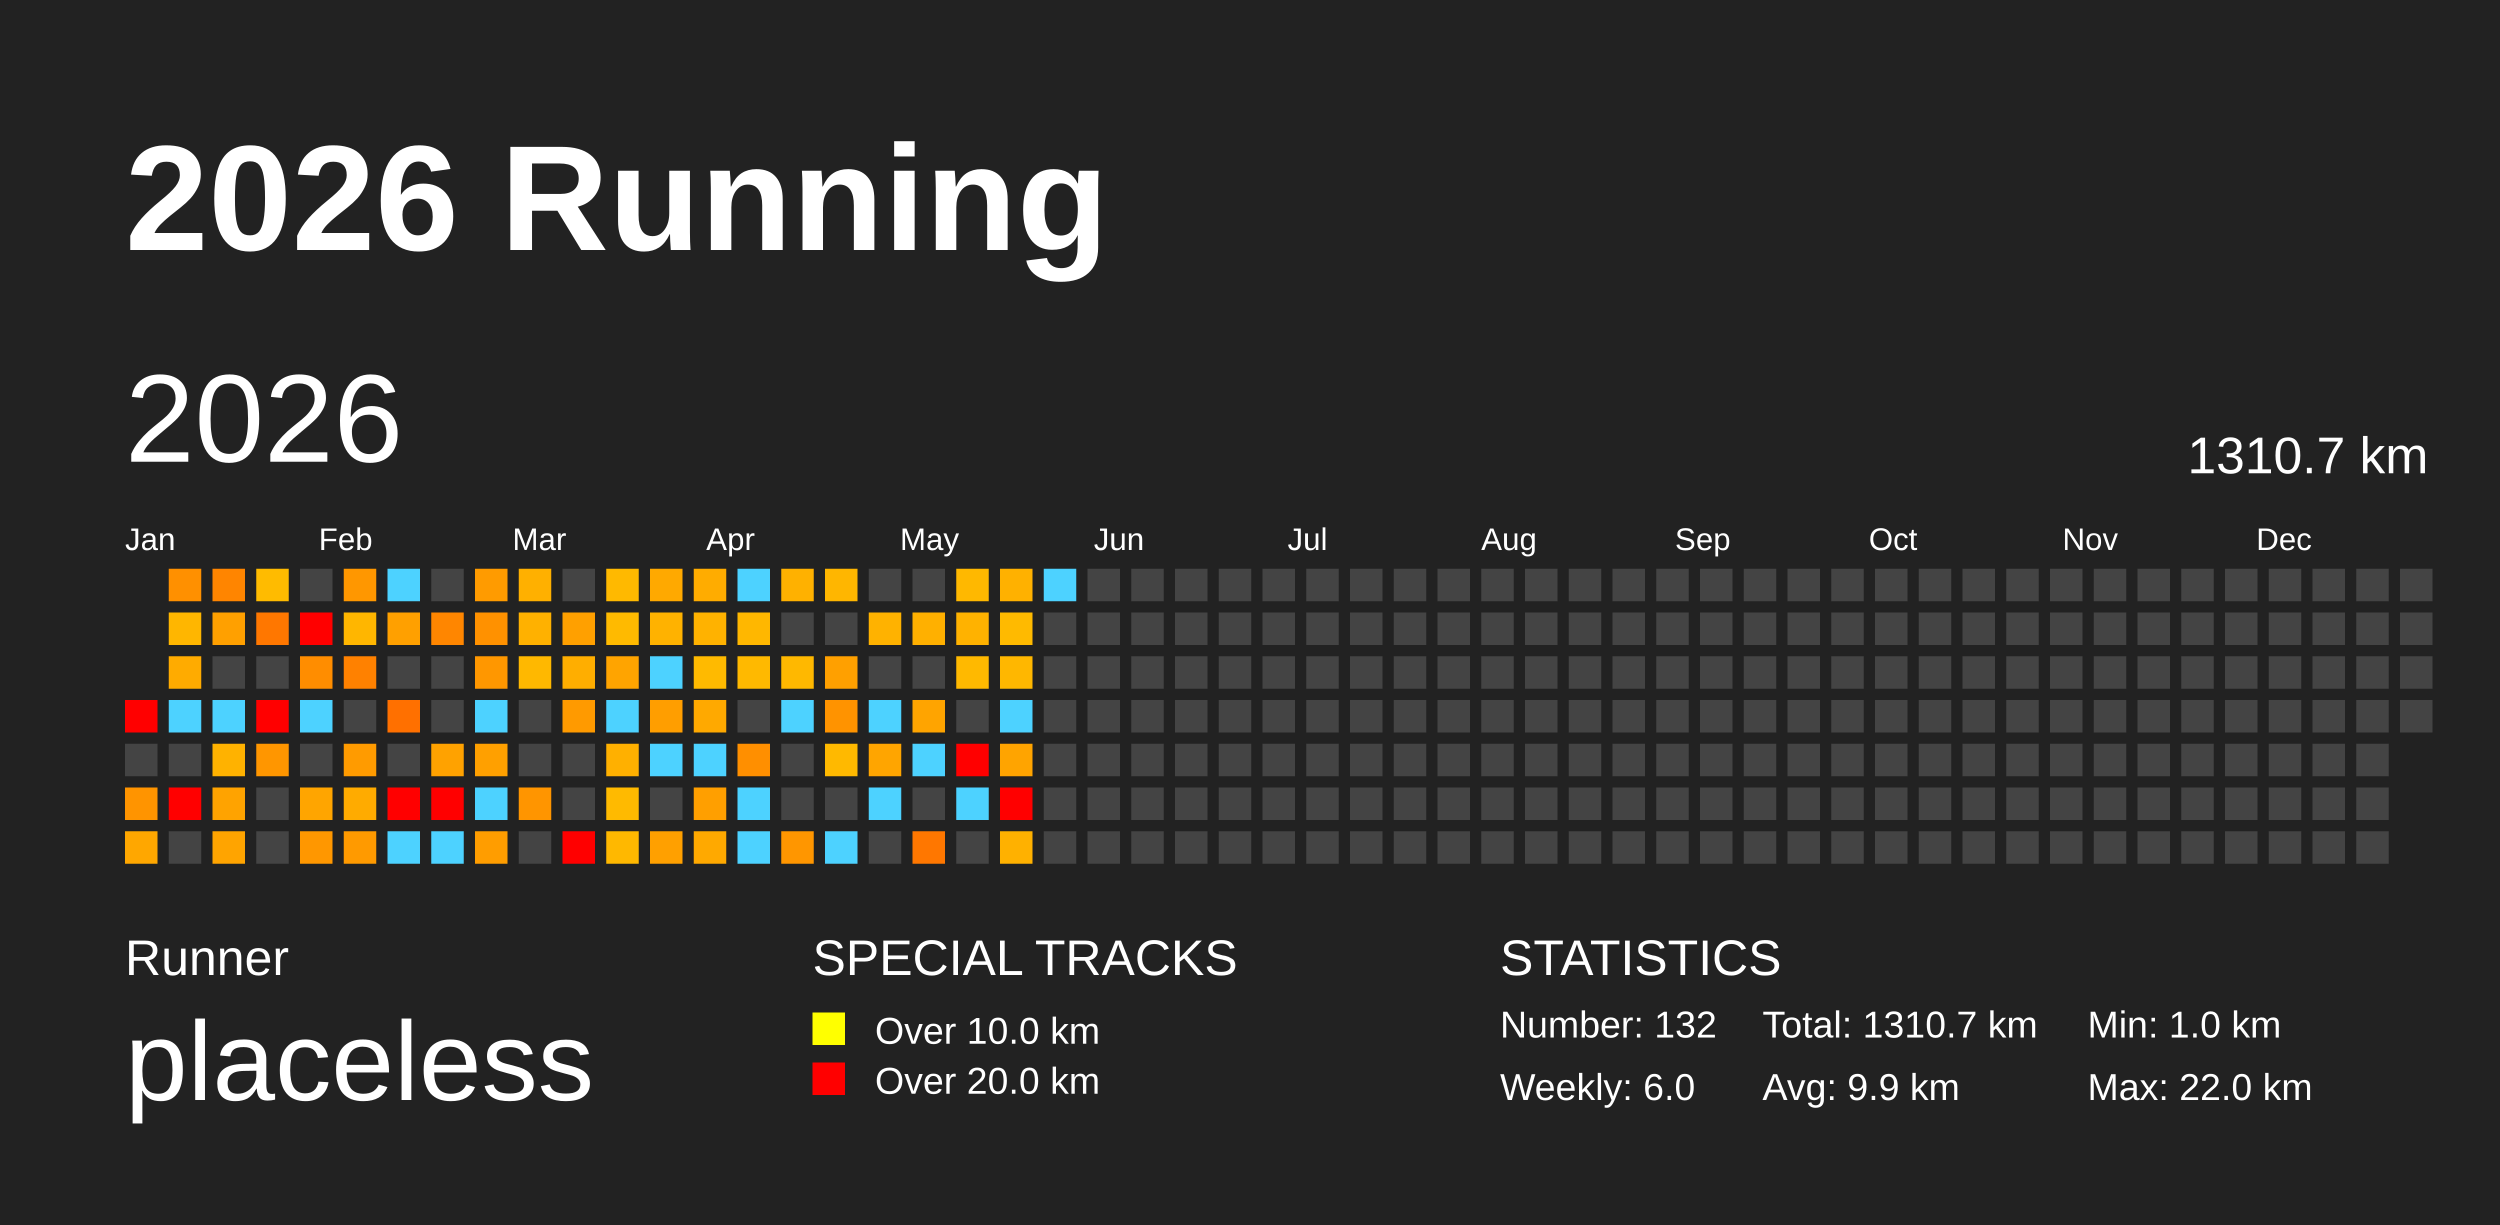
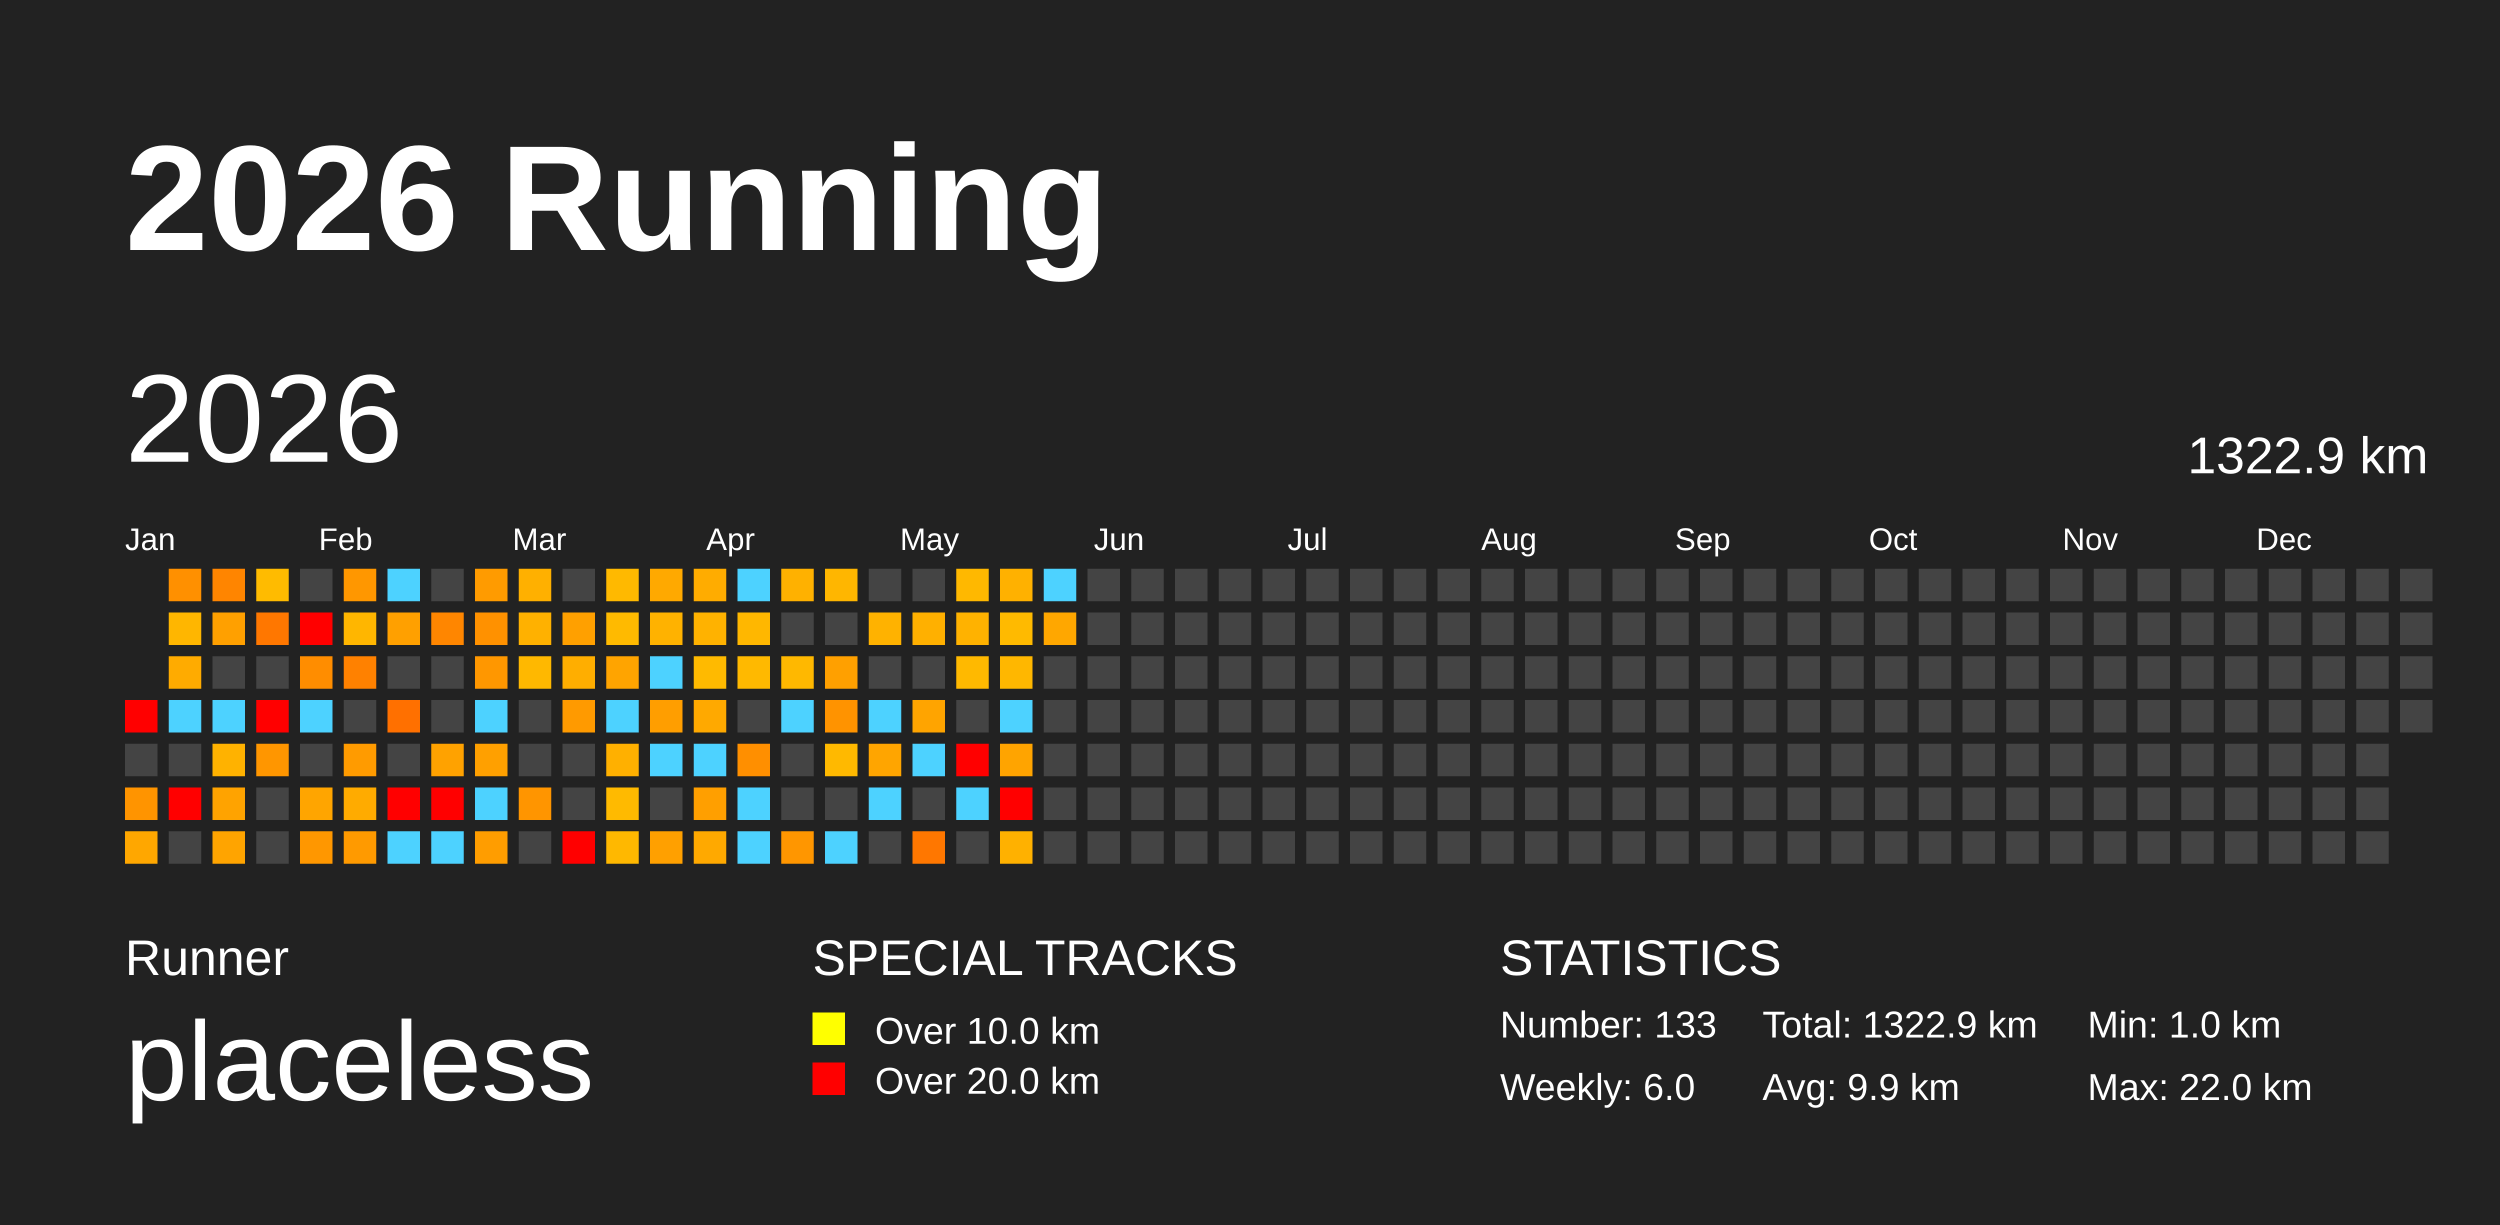
<svg xmlns="http://www.w3.org/2000/svg" baseProfile="full" height="98mm" version="1.1" viewBox="0,0,200,98" width="200mm">
  <defs />
  <rect fill="#222222" height="98" width="200" x="0" y="0" />
  <text fill="#FFFFFF" style="font-size:12px; font-family:Arial; font-weight:bold;" x="10" y="20">2026 Running</text>
  <text fill="#FFFFFF" style="font-size:4px; font-family:Arial" x="10" y="78">Runner</text>
  <text fill="#FFFFFF" style="font-size:9px; font-family:Arial" x="10" y="88">placeless</text>
  <text fill="#FFFFFF" style="font-size:4px; font-family:Arial" x="65" y="78">SPECIAL TRACKS</text>
  <rect fill="yellow" height="2.6" width="2.6" x="65" y="81" />
  <text fill="#FFFFFF" style="font-size:3px; font-family:Arial" x="70" y="83.5">Over 10.0 km</text>
  <rect fill="red" height="2.6" width="2.6" x="65" y="85" />
  <text fill="#FFFFFF" style="font-size:3px; font-family:Arial" x="70" y="87.5">Over 20.0 km</text>
  <text fill="#FFFFFF" style="font-size:4px; font-family:Arial" x="120" y="78">STATISTICS</text>
-   <text fill="#FFFFFF" style="font-size:3px; font-family:Arial" x="120" y="83">Number: 132</text>
+   <text fill="#FFFFFF" style="font-size:3px; font-family:Arial" x="120" y="83">Number: 133</text>
  <text fill="#FFFFFF" style="font-size:3px; font-family:Arial" x="120" y="88">Weekly: 6.0</text>
-   <text fill="#FFFFFF" style="font-size:3px; font-family:Arial" x="141" y="83">Total: 1310.7 km</text>
+   <text fill="#FFFFFF" style="font-size:3px; font-family:Arial" x="141" y="83">Total: 1322.9 km</text>
  <text fill="#FFFFFF" style="font-size:3px; font-family:Arial" x="141" y="88">Avg: 9.9 km</text>
  <text fill="#FFFFFF" style="font-size:3px; font-family:Arial" x="167" y="83">Min: 1.0 km</text>
  <text fill="#FFFFFF" style="font-size:3px; font-family:Arial" x="167" y="88">Max: 22.0 km</text>
  <text dominant-baseline="hanging" fill="#FFFFFF" style="font-size:10.0px; font-family:Arial;" x="10" y="30">2026</text>
-   <text dominant-baseline="hanging" fill="#FFFFFF" style="font-size:4.125px; font-family:Arial;" x="175" y="35">1310.7 km</text>
+   <text dominant-baseline="hanging" fill="#FFFFFF" style="font-size:4.125px; font-family:Arial;" x="175" y="35">1322.9 km</text>
  <text fill="#FFFFFF" style="font-size:2.5px; font-family:Arial" x="10.0" y="44">Jan</text>
  <text fill="#FFFFFF" style="font-size:2.5px; font-family:Arial" x="25.5" y="44">Feb</text>
  <text fill="#FFFFFF" style="font-size:2.5px; font-family:Arial" x="41.0" y="44">Mar</text>
  <text fill="#FFFFFF" style="font-size:2.5px; font-family:Arial" x="56.5" y="44">Apr</text>
  <text fill="#FFFFFF" style="font-size:2.5px; font-family:Arial" x="72.0" y="44">May</text>
  <text fill="#FFFFFF" style="font-size:2.5px; font-family:Arial" x="87.5" y="44">Jun</text>
  <text fill="#FFFFFF" style="font-size:2.5px; font-family:Arial" x="103.0" y="44">Jul</text>
  <text fill="#FFFFFF" style="font-size:2.5px; font-family:Arial" x="118.5" y="44">Aug</text>
  <text fill="#FFFFFF" style="font-size:2.5px; font-family:Arial" x="134.0" y="44">Sep</text>
  <text fill="#FFFFFF" style="font-size:2.5px; font-family:Arial" x="149.5" y="44">Oct</text>
  <text fill="#FFFFFF" style="font-size:2.5px; font-family:Arial" x="165.0" y="44">Nov</text>
  <text fill="#FFFFFF" style="font-size:2.5px; font-family:Arial" x="180.5" y="44">Dec</text>
  <rect fill="red" height="2.6" width="2.6" x="10.0" y="56.0" />
  <rect fill="#444444" height="2.6" width="2.6" x="10.0" y="59.5" />
  <rect fill="#ff9400" height="2.6" width="2.6" x="10.0" y="63.0" />
  <rect fill="#ffa700" height="2.6" width="2.6" x="10.0" y="66.5" />
  <rect fill="#ff9000" height="2.6" width="2.6" x="13.5" y="45.5" />
  <rect fill="#ffb600" height="2.6" width="2.6" x="13.5" y="49.0" />
  <rect fill="#ffab00" height="2.6" width="2.6" x="13.5" y="52.5" />
  <rect fill="#4dd2ff" height="2.6" width="2.6" x="13.5" y="56.0" />
  <rect fill="#444444" height="2.6" width="2.6" x="13.5" y="59.5" />
  <rect fill="red" height="2.6" width="2.6" x="13.5" y="63.0" />
  <rect fill="#444444" height="2.6" width="2.6" x="13.5" y="66.5" />
  <rect fill="#ff8500" height="2.6" width="2.6" x="17.0" y="45.5" />
  <rect fill="#ffa000" height="2.6" width="2.6" x="17.0" y="49.0" />
  <rect fill="#444444" height="2.6" width="2.6" x="17.0" y="52.5" />
  <rect fill="#4dd2ff" height="2.6" width="2.6" x="17.0" y="56.0" />
  <rect fill="#ffb200" height="2.6" width="2.6" x="17.0" y="59.5" />
  <rect fill="#ffa300" height="2.6" width="2.6" x="17.0" y="63.0" />
  <rect fill="#ffa400" height="2.6" width="2.6" x="17.0" y="66.5" />
  <rect fill="#ffbb00" height="2.6" width="2.6" x="20.5" y="45.5" />
  <rect fill="#ff7700" height="2.6" width="2.6" x="20.5" y="49.0" />
  <rect fill="#444444" height="2.6" width="2.6" x="20.5" y="52.5" />
  <rect fill="red" height="2.6" width="2.6" x="20.5" y="56.0" />
  <rect fill="#ff9600" height="2.6" width="2.6" x="20.5" y="59.5" />
  <rect fill="#444444" height="2.6" width="2.6" x="20.5" y="63.0" />
  <rect fill="#444444" height="2.6" width="2.6" x="20.5" y="66.5" />
  <rect fill="#444444" height="2.6" width="2.6" x="24.0" y="45.5" />
  <rect fill="red" height="2.6" width="2.6" x="24.0" y="49.0" />
  <rect fill="#ff8d00" height="2.6" width="2.6" x="24.0" y="52.5" />
  <rect fill="#4dd2ff" height="2.6" width="2.6" x="24.0" y="56.0" />
  <rect fill="#444444" height="2.6" width="2.6" x="24.0" y="59.5" />
  <rect fill="#ffa500" height="2.6" width="2.6" x="24.0" y="63.0" />
  <rect fill="#ff9700" height="2.6" width="2.6" x="24.0" y="66.5" />
  <rect fill="#ff9700" height="2.6" width="2.6" x="27.5" y="45.5" />
  <rect fill="#ffb600" height="2.6" width="2.6" x="27.5" y="49.0" />
  <rect fill="#ff8100" height="2.6" width="2.6" x="27.5" y="52.5" />
  <rect fill="#444444" height="2.6" width="2.6" x="27.5" y="56.0" />
  <rect fill="#ff9b00" height="2.6" width="2.6" x="27.5" y="59.5" />
  <rect fill="#ffab00" height="2.6" width="2.6" x="27.5" y="63.0" />
  <rect fill="#ff9a00" height="2.6" width="2.6" x="27.5" y="66.5" />
  <rect fill="#4dd2ff" height="2.6" width="2.6" x="31.0" y="45.5" />
  <rect fill="#ffa000" height="2.6" width="2.6" x="31.0" y="49.0" />
  <rect fill="#444444" height="2.6" width="2.6" x="31.0" y="52.5" />
  <rect fill="#ff7000" height="2.6" width="2.6" x="31.0" y="56.0" />
  <rect fill="#444444" height="2.6" width="2.6" x="31.0" y="59.5" />
  <rect fill="red" height="2.6" width="2.6" x="31.0" y="63.0" />
  <rect fill="#4dd2ff" height="2.6" width="2.6" x="31.0" y="66.5" />
  <rect fill="#444444" height="2.6" width="2.6" x="34.5" y="45.5" />
  <rect fill="#ff8600" height="2.6" width="2.6" x="34.5" y="49.0" />
  <rect fill="#444444" height="2.6" width="2.6" x="34.5" y="52.5" />
  <rect fill="#444444" height="2.6" width="2.6" x="34.5" y="56.0" />
  <rect fill="#ffa200" height="2.6" width="2.6" x="34.5" y="59.5" />
  <rect fill="red" height="2.6" width="2.6" x="34.5" y="63.0" />
  <rect fill="#4dd2ff" height="2.6" width="2.6" x="34.5" y="66.5" />
  <rect fill="#ff9b00" height="2.6" width="2.6" x="38.0" y="45.5" />
  <rect fill="#ff9100" height="2.6" width="2.6" x="38.0" y="49.0" />
  <rect fill="#ff9700" height="2.6" width="2.6" x="38.0" y="52.5" />
  <rect fill="#4dd2ff" height="2.6" width="2.6" x="38.0" y="56.0" />
  <rect fill="#ffa000" height="2.6" width="2.6" x="38.0" y="59.5" />
  <rect fill="#4dd2ff" height="2.6" width="2.6" x="38.0" y="63.0" />
  <rect fill="#ff9d00" height="2.6" width="2.6" x="38.0" y="66.5" />
  <rect fill="#ffb000" height="2.6" width="2.6" x="41.5" y="45.5" />
  <rect fill="#ffb100" height="2.6" width="2.6" x="41.5" y="49.0" />
  <rect fill="#ffb800" height="2.6" width="2.6" x="41.5" y="52.5" />
  <rect fill="#444444" height="2.6" width="2.6" x="41.5" y="56.0" />
  <rect fill="#444444" height="2.6" width="2.6" x="41.5" y="59.5" />
  <rect fill="#ff9500" height="2.6" width="2.6" x="41.5" y="63.0" />
  <rect fill="#444444" height="2.6" width="2.6" x="41.5" y="66.5" />
  <rect fill="#444444" height="2.6" width="2.6" x="45.0" y="45.5" />
  <rect fill="#ffa000" height="2.6" width="2.6" x="45.0" y="49.0" />
  <rect fill="#ffae00" height="2.6" width="2.6" x="45.0" y="52.5" />
  <rect fill="#ff9a00" height="2.6" width="2.6" x="45.0" y="56.0" />
  <rect fill="#444444" height="2.6" width="2.6" x="45.0" y="59.5" />
  <rect fill="#444444" height="2.6" width="2.6" x="45.0" y="63.0" />
  <rect fill="red" height="2.6" width="2.6" x="45.0" y="66.5" />
  <rect fill="#ffb900" height="2.6" width="2.6" x="48.5" y="45.5" />
  <rect fill="#ffba00" height="2.6" width="2.6" x="48.5" y="49.0" />
  <rect fill="#ffa400" height="2.6" width="2.6" x="48.5" y="52.5" />
  <rect fill="#4dd2ff" height="2.6" width="2.6" x="48.5" y="56.0" />
  <rect fill="#ffb000" height="2.6" width="2.6" x="48.5" y="59.5" />
  <rect fill="#ffba00" height="2.6" width="2.6" x="48.5" y="63.0" />
  <rect fill="#ffb800" height="2.6" width="2.6" x="48.5" y="66.5" />
  <rect fill="#ffa900" height="2.6" width="2.6" x="52.0" y="45.5" />
  <rect fill="#ffb200" height="2.6" width="2.6" x="52.0" y="49.0" />
  <rect fill="#4dd2ff" height="2.6" width="2.6" x="52.0" y="52.5" />
  <rect fill="#ff9e00" height="2.6" width="2.6" x="52.0" y="56.0" />
  <rect fill="#4dd2ff" height="2.6" width="2.6" x="52.0" y="59.5" />
  <rect fill="#444444" height="2.6" width="2.6" x="52.0" y="63.0" />
  <rect fill="#ffa000" height="2.6" width="2.6" x="52.0" y="66.5" />
  <rect fill="#ffac00" height="2.6" width="2.6" x="55.5" y="45.5" />
  <rect fill="#ffb200" height="2.6" width="2.6" x="55.5" y="49.0" />
  <rect fill="#ffba00" height="2.6" width="2.6" x="55.5" y="52.5" />
  <rect fill="#ffa900" height="2.6" width="2.6" x="55.5" y="56.0" />
  <rect fill="#4dd2ff" height="2.6" width="2.6" x="55.5" y="59.5" />
  <rect fill="#ff9f00" height="2.6" width="2.6" x="55.5" y="63.0" />
  <rect fill="#ffa900" height="2.6" width="2.6" x="55.5" y="66.5" />
  <rect fill="#4dd2ff" height="2.6" width="2.6" x="59.0" y="45.5" />
  <rect fill="#ffb700" height="2.6" width="2.6" x="59.0" y="49.0" />
  <rect fill="#ffb900" height="2.6" width="2.6" x="59.0" y="52.5" />
  <rect fill="#444444" height="2.6" width="2.6" x="59.0" y="56.0" />
  <rect fill="#ff8f00" height="2.6" width="2.6" x="59.0" y="59.5" />
  <rect fill="#4dd2ff" height="2.6" width="2.6" x="59.0" y="63.0" />
  <rect fill="#4dd2ff" height="2.6" width="2.6" x="59.0" y="66.5" />
  <rect fill="#ffb100" height="2.6" width="2.6" x="62.5" y="45.5" />
  <rect fill="#444444" height="2.6" width="2.6" x="62.5" y="49.0" />
  <rect fill="#ffb800" height="2.6" width="2.6" x="62.5" y="52.5" />
  <rect fill="#4dd2ff" height="2.6" width="2.6" x="62.5" y="56.0" />
  <rect fill="#444444" height="2.6" width="2.6" x="62.5" y="59.5" />
  <rect fill="#444444" height="2.6" width="2.6" x="62.5" y="63.0" />
  <rect fill="#ff9600" height="2.6" width="2.6" x="62.5" y="66.5" />
  <rect fill="#ffb600" height="2.6" width="2.6" x="66.0" y="45.5" />
  <rect fill="#444444" height="2.6" width="2.6" x="66.0" y="49.0" />
  <rect fill="#ffa000" height="2.6" width="2.6" x="66.0" y="52.5" />
  <rect fill="#ff9300" height="2.6" width="2.6" x="66.0" y="56.0" />
  <rect fill="#ffb900" height="2.6" width="2.6" x="66.0" y="59.5" />
  <rect fill="#444444" height="2.6" width="2.6" x="66.0" y="63.0" />
  <rect fill="#4dd2ff" height="2.6" width="2.6" x="66.0" y="66.5" />
  <rect fill="#444444" height="2.6" width="2.6" x="69.5" y="45.5" />
  <rect fill="#ffb200" height="2.6" width="2.6" x="69.5" y="49.0" />
  <rect fill="#444444" height="2.6" width="2.6" x="69.5" y="52.5" />
  <rect fill="#4dd2ff" height="2.6" width="2.6" x="69.5" y="56.0" />
  <rect fill="#ffa500" height="2.6" width="2.6" x="69.5" y="59.5" />
  <rect fill="#4dd2ff" height="2.6" width="2.6" x="69.5" y="63.0" />
  <rect fill="#444444" height="2.6" width="2.6" x="69.5" y="66.5" />
  <rect fill="#444444" height="2.6" width="2.6" x="73.0" y="45.5" />
  <rect fill="#ffb000" height="2.6" width="2.6" x="73.0" y="49.0" />
  <rect fill="#444444" height="2.6" width="2.6" x="73.0" y="52.5" />
  <rect fill="#ffa400" height="2.6" width="2.6" x="73.0" y="56.0" />
  <rect fill="#4dd2ff" height="2.6" width="2.6" x="73.0" y="59.5" />
  <rect fill="#444444" height="2.6" width="2.6" x="73.0" y="63.0" />
  <rect fill="#ff7700" height="2.6" width="2.6" x="73.0" y="66.5" />
  <rect fill="#ffb800" height="2.6" width="2.6" x="76.5" y="45.5" />
  <rect fill="#ffb200" height="2.6" width="2.6" x="76.5" y="49.0" />
  <rect fill="#ffb900" height="2.6" width="2.6" x="76.5" y="52.5" />
  <rect fill="#444444" height="2.6" width="2.6" x="76.5" y="56.0" />
  <rect fill="red" height="2.6" width="2.6" x="76.5" y="59.5" />
  <rect fill="#4dd2ff" height="2.6" width="2.6" x="76.5" y="63.0" />
  <rect fill="#444444" height="2.6" width="2.6" x="76.5" y="66.5" />
  <rect fill="#ffb100" height="2.6" width="2.6" x="80.0" y="45.5" />
  <rect fill="#ffba00" height="2.6" width="2.6" x="80.0" y="49.0" />
  <rect fill="#ffb700" height="2.6" width="2.6" x="80.0" y="52.5" />
  <rect fill="#4dd2ff" height="2.6" width="2.6" x="80.0" y="56.0" />
  <rect fill="#ffa400" height="2.6" width="2.6" x="80.0" y="59.5" />
  <rect fill="red" height="2.6" width="2.6" x="80.0" y="63.0" />
  <rect fill="#ffb100" height="2.6" width="2.6" x="80.0" y="66.5" />
  <rect fill="#4dd2ff" height="2.6" width="2.6" x="83.5" y="45.5" />
-   <rect fill="#444444" height="2.6" width="2.6" x="83.5" y="49.0" />
+   <rect fill="#ffa700" height="2.6" width="2.6" x="83.5" y="49.0" />
  <rect fill="#444444" height="2.6" width="2.6" x="83.5" y="52.5" />
  <rect fill="#444444" height="2.6" width="2.6" x="83.5" y="56.0" />
  <rect fill="#444444" height="2.6" width="2.6" x="83.5" y="59.5" />
  <rect fill="#444444" height="2.6" width="2.6" x="83.5" y="63.0" />
  <rect fill="#444444" height="2.6" width="2.6" x="83.5" y="66.5" />
  <rect fill="#444444" height="2.6" width="2.6" x="87.0" y="45.5" />
  <rect fill="#444444" height="2.6" width="2.6" x="87.0" y="49.0" />
  <rect fill="#444444" height="2.6" width="2.6" x="87.0" y="52.5" />
  <rect fill="#444444" height="2.6" width="2.6" x="87.0" y="56.0" />
  <rect fill="#444444" height="2.6" width="2.6" x="87.0" y="59.5" />
  <rect fill="#444444" height="2.6" width="2.6" x="87.0" y="63.0" />
  <rect fill="#444444" height="2.6" width="2.6" x="87.0" y="66.5" />
  <rect fill="#444444" height="2.6" width="2.6" x="90.5" y="45.5" />
  <rect fill="#444444" height="2.6" width="2.6" x="90.5" y="49.0" />
  <rect fill="#444444" height="2.6" width="2.6" x="90.5" y="52.5" />
  <rect fill="#444444" height="2.6" width="2.6" x="90.5" y="56.0" />
  <rect fill="#444444" height="2.6" width="2.6" x="90.5" y="59.5" />
  <rect fill="#444444" height="2.6" width="2.6" x="90.5" y="63.0" />
  <rect fill="#444444" height="2.6" width="2.6" x="90.5" y="66.5" />
  <rect fill="#444444" height="2.6" width="2.6" x="94.0" y="45.5" />
  <rect fill="#444444" height="2.6" width="2.6" x="94.0" y="49.0" />
  <rect fill="#444444" height="2.6" width="2.6" x="94.0" y="52.5" />
  <rect fill="#444444" height="2.6" width="2.6" x="94.0" y="56.0" />
  <rect fill="#444444" height="2.6" width="2.6" x="94.0" y="59.5" />
  <rect fill="#444444" height="2.6" width="2.6" x="94.0" y="63.0" />
  <rect fill="#444444" height="2.6" width="2.6" x="94.0" y="66.5" />
  <rect fill="#444444" height="2.6" width="2.6" x="97.5" y="45.5" />
  <rect fill="#444444" height="2.6" width="2.6" x="97.5" y="49.0" />
  <rect fill="#444444" height="2.6" width="2.6" x="97.5" y="52.5" />
  <rect fill="#444444" height="2.6" width="2.6" x="97.5" y="56.0" />
  <rect fill="#444444" height="2.6" width="2.6" x="97.5" y="59.5" />
  <rect fill="#444444" height="2.6" width="2.6" x="97.5" y="63.0" />
  <rect fill="#444444" height="2.6" width="2.6" x="97.5" y="66.5" />
  <rect fill="#444444" height="2.6" width="2.6" x="101.0" y="45.5" />
  <rect fill="#444444" height="2.6" width="2.6" x="101.0" y="49.0" />
  <rect fill="#444444" height="2.6" width="2.6" x="101.0" y="52.5" />
  <rect fill="#444444" height="2.6" width="2.6" x="101.0" y="56.0" />
  <rect fill="#444444" height="2.6" width="2.6" x="101.0" y="59.5" />
  <rect fill="#444444" height="2.6" width="2.6" x="101.0" y="63.0" />
  <rect fill="#444444" height="2.6" width="2.6" x="101.0" y="66.5" />
  <rect fill="#444444" height="2.6" width="2.6" x="104.5" y="45.5" />
  <rect fill="#444444" height="2.6" width="2.6" x="104.5" y="49.0" />
  <rect fill="#444444" height="2.6" width="2.6" x="104.5" y="52.5" />
  <rect fill="#444444" height="2.6" width="2.6" x="104.5" y="56.0" />
  <rect fill="#444444" height="2.6" width="2.6" x="104.5" y="59.5" />
  <rect fill="#444444" height="2.6" width="2.6" x="104.5" y="63.0" />
  <rect fill="#444444" height="2.6" width="2.6" x="104.5" y="66.5" />
  <rect fill="#444444" height="2.6" width="2.6" x="108.0" y="45.5" />
  <rect fill="#444444" height="2.6" width="2.6" x="108.0" y="49.0" />
  <rect fill="#444444" height="2.6" width="2.6" x="108.0" y="52.5" />
  <rect fill="#444444" height="2.6" width="2.6" x="108.0" y="56.0" />
  <rect fill="#444444" height="2.6" width="2.6" x="108.0" y="59.5" />
  <rect fill="#444444" height="2.6" width="2.6" x="108.0" y="63.0" />
  <rect fill="#444444" height="2.6" width="2.6" x="108.0" y="66.5" />
  <rect fill="#444444" height="2.6" width="2.6" x="111.5" y="45.5" />
  <rect fill="#444444" height="2.6" width="2.6" x="111.5" y="49.0" />
  <rect fill="#444444" height="2.6" width="2.6" x="111.5" y="52.5" />
  <rect fill="#444444" height="2.6" width="2.6" x="111.5" y="56.0" />
  <rect fill="#444444" height="2.6" width="2.6" x="111.5" y="59.5" />
  <rect fill="#444444" height="2.6" width="2.6" x="111.5" y="63.0" />
  <rect fill="#444444" height="2.6" width="2.6" x="111.5" y="66.5" />
  <rect fill="#444444" height="2.6" width="2.6" x="115.0" y="45.5" />
  <rect fill="#444444" height="2.6" width="2.6" x="115.0" y="49.0" />
  <rect fill="#444444" height="2.6" width="2.6" x="115.0" y="52.5" />
  <rect fill="#444444" height="2.6" width="2.6" x="115.0" y="56.0" />
  <rect fill="#444444" height="2.6" width="2.6" x="115.0" y="59.5" />
  <rect fill="#444444" height="2.6" width="2.6" x="115.0" y="63.0" />
  <rect fill="#444444" height="2.6" width="2.6" x="115.0" y="66.5" />
  <rect fill="#444444" height="2.6" width="2.6" x="118.5" y="45.5" />
  <rect fill="#444444" height="2.6" width="2.6" x="118.5" y="49.0" />
  <rect fill="#444444" height="2.6" width="2.6" x="118.5" y="52.5" />
  <rect fill="#444444" height="2.6" width="2.6" x="118.5" y="56.0" />
  <rect fill="#444444" height="2.6" width="2.6" x="118.5" y="59.5" />
  <rect fill="#444444" height="2.6" width="2.6" x="118.5" y="63.0" />
  <rect fill="#444444" height="2.6" width="2.6" x="118.5" y="66.5" />
  <rect fill="#444444" height="2.6" width="2.6" x="122.0" y="45.5" />
  <rect fill="#444444" height="2.6" width="2.6" x="122.0" y="49.0" />
  <rect fill="#444444" height="2.6" width="2.6" x="122.0" y="52.5" />
  <rect fill="#444444" height="2.6" width="2.6" x="122.0" y="56.0" />
  <rect fill="#444444" height="2.6" width="2.6" x="122.0" y="59.5" />
  <rect fill="#444444" height="2.6" width="2.6" x="122.0" y="63.0" />
  <rect fill="#444444" height="2.6" width="2.6" x="122.0" y="66.5" />
  <rect fill="#444444" height="2.6" width="2.6" x="125.5" y="45.5" />
  <rect fill="#444444" height="2.6" width="2.6" x="125.5" y="49.0" />
  <rect fill="#444444" height="2.6" width="2.6" x="125.5" y="52.5" />
  <rect fill="#444444" height="2.6" width="2.6" x="125.5" y="56.0" />
  <rect fill="#444444" height="2.6" width="2.6" x="125.5" y="59.5" />
  <rect fill="#444444" height="2.6" width="2.6" x="125.5" y="63.0" />
  <rect fill="#444444" height="2.6" width="2.6" x="125.5" y="66.5" />
  <rect fill="#444444" height="2.6" width="2.6" x="129.0" y="45.5" />
  <rect fill="#444444" height="2.6" width="2.6" x="129.0" y="49.0" />
  <rect fill="#444444" height="2.6" width="2.6" x="129.0" y="52.5" />
  <rect fill="#444444" height="2.6" width="2.6" x="129.0" y="56.0" />
  <rect fill="#444444" height="2.6" width="2.6" x="129.0" y="59.5" />
  <rect fill="#444444" height="2.6" width="2.6" x="129.0" y="63.0" />
  <rect fill="#444444" height="2.6" width="2.6" x="129.0" y="66.5" />
  <rect fill="#444444" height="2.6" width="2.6" x="132.5" y="45.5" />
  <rect fill="#444444" height="2.6" width="2.6" x="132.5" y="49.0" />
  <rect fill="#444444" height="2.6" width="2.6" x="132.5" y="52.5" />
  <rect fill="#444444" height="2.6" width="2.6" x="132.5" y="56.0" />
  <rect fill="#444444" height="2.6" width="2.6" x="132.5" y="59.5" />
  <rect fill="#444444" height="2.6" width="2.6" x="132.5" y="63.0" />
  <rect fill="#444444" height="2.6" width="2.6" x="132.5" y="66.5" />
  <rect fill="#444444" height="2.6" width="2.6" x="136.0" y="45.5" />
  <rect fill="#444444" height="2.6" width="2.6" x="136.0" y="49.0" />
  <rect fill="#444444" height="2.6" width="2.6" x="136.0" y="52.5" />
  <rect fill="#444444" height="2.6" width="2.6" x="136.0" y="56.0" />
  <rect fill="#444444" height="2.6" width="2.6" x="136.0" y="59.5" />
  <rect fill="#444444" height="2.6" width="2.6" x="136.0" y="63.0" />
  <rect fill="#444444" height="2.6" width="2.6" x="136.0" y="66.5" />
  <rect fill="#444444" height="2.6" width="2.6" x="139.5" y="45.5" />
  <rect fill="#444444" height="2.6" width="2.6" x="139.5" y="49.0" />
  <rect fill="#444444" height="2.6" width="2.6" x="139.5" y="52.5" />
  <rect fill="#444444" height="2.6" width="2.6" x="139.5" y="56.0" />
  <rect fill="#444444" height="2.6" width="2.6" x="139.5" y="59.5" />
  <rect fill="#444444" height="2.6" width="2.6" x="139.5" y="63.0" />
  <rect fill="#444444" height="2.6" width="2.6" x="139.5" y="66.5" />
  <rect fill="#444444" height="2.6" width="2.6" x="143.0" y="45.5" />
  <rect fill="#444444" height="2.6" width="2.6" x="143.0" y="49.0" />
  <rect fill="#444444" height="2.6" width="2.6" x="143.0" y="52.5" />
  <rect fill="#444444" height="2.6" width="2.6" x="143.0" y="56.0" />
  <rect fill="#444444" height="2.6" width="2.6" x="143.0" y="59.5" />
  <rect fill="#444444" height="2.6" width="2.6" x="143.0" y="63.0" />
  <rect fill="#444444" height="2.6" width="2.6" x="143.0" y="66.5" />
  <rect fill="#444444" height="2.6" width="2.6" x="146.5" y="45.5" />
  <rect fill="#444444" height="2.6" width="2.6" x="146.5" y="49.0" />
  <rect fill="#444444" height="2.6" width="2.6" x="146.5" y="52.5" />
  <rect fill="#444444" height="2.6" width="2.6" x="146.5" y="56.0" />
  <rect fill="#444444" height="2.6" width="2.6" x="146.5" y="59.5" />
  <rect fill="#444444" height="2.6" width="2.6" x="146.5" y="63.0" />
  <rect fill="#444444" height="2.6" width="2.6" x="146.5" y="66.5" />
  <rect fill="#444444" height="2.6" width="2.6" x="150.0" y="45.5" />
  <rect fill="#444444" height="2.6" width="2.6" x="150.0" y="49.0" />
  <rect fill="#444444" height="2.6" width="2.6" x="150.0" y="52.5" />
  <rect fill="#444444" height="2.6" width="2.6" x="150.0" y="56.0" />
  <rect fill="#444444" height="2.6" width="2.6" x="150.0" y="59.5" />
  <rect fill="#444444" height="2.6" width="2.6" x="150.0" y="63.0" />
  <rect fill="#444444" height="2.6" width="2.6" x="150.0" y="66.5" />
  <rect fill="#444444" height="2.6" width="2.6" x="153.5" y="45.5" />
  <rect fill="#444444" height="2.6" width="2.6" x="153.5" y="49.0" />
  <rect fill="#444444" height="2.6" width="2.6" x="153.5" y="52.5" />
  <rect fill="#444444" height="2.6" width="2.6" x="153.5" y="56.0" />
  <rect fill="#444444" height="2.6" width="2.6" x="153.5" y="59.5" />
  <rect fill="#444444" height="2.6" width="2.6" x="153.5" y="63.0" />
  <rect fill="#444444" height="2.6" width="2.6" x="153.5" y="66.5" />
  <rect fill="#444444" height="2.6" width="2.6" x="157.0" y="45.5" />
  <rect fill="#444444" height="2.6" width="2.6" x="157.0" y="49.0" />
  <rect fill="#444444" height="2.6" width="2.6" x="157.0" y="52.5" />
  <rect fill="#444444" height="2.6" width="2.6" x="157.0" y="56.0" />
  <rect fill="#444444" height="2.6" width="2.6" x="157.0" y="59.5" />
  <rect fill="#444444" height="2.6" width="2.6" x="157.0" y="63.0" />
  <rect fill="#444444" height="2.6" width="2.6" x="157.0" y="66.5" />
  <rect fill="#444444" height="2.6" width="2.6" x="160.5" y="45.5" />
  <rect fill="#444444" height="2.6" width="2.6" x="160.5" y="49.0" />
  <rect fill="#444444" height="2.6" width="2.6" x="160.5" y="52.5" />
  <rect fill="#444444" height="2.6" width="2.6" x="160.5" y="56.0" />
  <rect fill="#444444" height="2.6" width="2.6" x="160.5" y="59.5" />
  <rect fill="#444444" height="2.6" width="2.6" x="160.5" y="63.0" />
  <rect fill="#444444" height="2.6" width="2.6" x="160.5" y="66.5" />
  <rect fill="#444444" height="2.6" width="2.6" x="164.0" y="45.5" />
  <rect fill="#444444" height="2.6" width="2.6" x="164.0" y="49.0" />
  <rect fill="#444444" height="2.6" width="2.6" x="164.0" y="52.5" />
  <rect fill="#444444" height="2.6" width="2.6" x="164.0" y="56.0" />
  <rect fill="#444444" height="2.6" width="2.6" x="164.0" y="59.5" />
  <rect fill="#444444" height="2.6" width="2.6" x="164.0" y="63.0" />
  <rect fill="#444444" height="2.6" width="2.6" x="164.0" y="66.5" />
  <rect fill="#444444" height="2.6" width="2.6" x="167.5" y="45.5" />
  <rect fill="#444444" height="2.6" width="2.6" x="167.5" y="49.0" />
  <rect fill="#444444" height="2.6" width="2.6" x="167.5" y="52.5" />
  <rect fill="#444444" height="2.6" width="2.6" x="167.5" y="56.0" />
  <rect fill="#444444" height="2.6" width="2.6" x="167.5" y="59.5" />
  <rect fill="#444444" height="2.6" width="2.6" x="167.5" y="63.0" />
  <rect fill="#444444" height="2.6" width="2.6" x="167.5" y="66.5" />
  <rect fill="#444444" height="2.6" width="2.6" x="171.0" y="45.5" />
  <rect fill="#444444" height="2.6" width="2.6" x="171.0" y="49.0" />
  <rect fill="#444444" height="2.6" width="2.6" x="171.0" y="52.5" />
  <rect fill="#444444" height="2.6" width="2.6" x="171.0" y="56.0" />
  <rect fill="#444444" height="2.6" width="2.6" x="171.0" y="59.5" />
  <rect fill="#444444" height="2.6" width="2.6" x="171.0" y="63.0" />
  <rect fill="#444444" height="2.6" width="2.6" x="171.0" y="66.5" />
  <rect fill="#444444" height="2.6" width="2.6" x="174.5" y="45.5" />
  <rect fill="#444444" height="2.6" width="2.6" x="174.5" y="49.0" />
  <rect fill="#444444" height="2.6" width="2.6" x="174.5" y="52.5" />
  <rect fill="#444444" height="2.6" width="2.6" x="174.5" y="56.0" />
  <rect fill="#444444" height="2.6" width="2.6" x="174.5" y="59.5" />
  <rect fill="#444444" height="2.6" width="2.6" x="174.5" y="63.0" />
  <rect fill="#444444" height="2.6" width="2.6" x="174.5" y="66.5" />
  <rect fill="#444444" height="2.6" width="2.6" x="178.0" y="45.5" />
  <rect fill="#444444" height="2.6" width="2.6" x="178.0" y="49.0" />
  <rect fill="#444444" height="2.6" width="2.6" x="178.0" y="52.5" />
  <rect fill="#444444" height="2.6" width="2.6" x="178.0" y="56.0" />
  <rect fill="#444444" height="2.6" width="2.6" x="178.0" y="59.5" />
  <rect fill="#444444" height="2.6" width="2.6" x="178.0" y="63.0" />
  <rect fill="#444444" height="2.6" width="2.6" x="178.0" y="66.5" />
  <rect fill="#444444" height="2.6" width="2.6" x="181.5" y="45.5" />
  <rect fill="#444444" height="2.6" width="2.6" x="181.5" y="49.0" />
  <rect fill="#444444" height="2.6" width="2.6" x="181.5" y="52.5" />
  <rect fill="#444444" height="2.6" width="2.6" x="181.5" y="56.0" />
  <rect fill="#444444" height="2.6" width="2.6" x="181.5" y="59.5" />
  <rect fill="#444444" height="2.6" width="2.6" x="181.5" y="63.0" />
  <rect fill="#444444" height="2.6" width="2.6" x="181.5" y="66.5" />
  <rect fill="#444444" height="2.6" width="2.6" x="185.0" y="45.5" />
  <rect fill="#444444" height="2.6" width="2.6" x="185.0" y="49.0" />
  <rect fill="#444444" height="2.6" width="2.6" x="185.0" y="52.5" />
  <rect fill="#444444" height="2.6" width="2.6" x="185.0" y="56.0" />
  <rect fill="#444444" height="2.6" width="2.6" x="185.0" y="59.5" />
  <rect fill="#444444" height="2.6" width="2.6" x="185.0" y="63.0" />
  <rect fill="#444444" height="2.6" width="2.6" x="185.0" y="66.5" />
  <rect fill="#444444" height="2.6" width="2.6" x="188.5" y="45.5" />
  <rect fill="#444444" height="2.6" width="2.6" x="188.5" y="49.0" />
  <rect fill="#444444" height="2.6" width="2.6" x="188.5" y="52.5" />
  <rect fill="#444444" height="2.6" width="2.6" x="188.5" y="56.0" />
  <rect fill="#444444" height="2.6" width="2.6" x="188.5" y="59.5" />
  <rect fill="#444444" height="2.6" width="2.6" x="188.5" y="63.0" />
  <rect fill="#444444" height="2.6" width="2.6" x="188.5" y="66.5" />
  <rect fill="#444444" height="2.6" width="2.6" x="192.0" y="45.5" />
  <rect fill="#444444" height="2.6" width="2.6" x="192.0" y="49.0" />
  <rect fill="#444444" height="2.6" width="2.6" x="192.0" y="52.5" />
  <rect fill="#444444" height="2.6" width="2.6" x="192.0" y="56.0" />
</svg>
